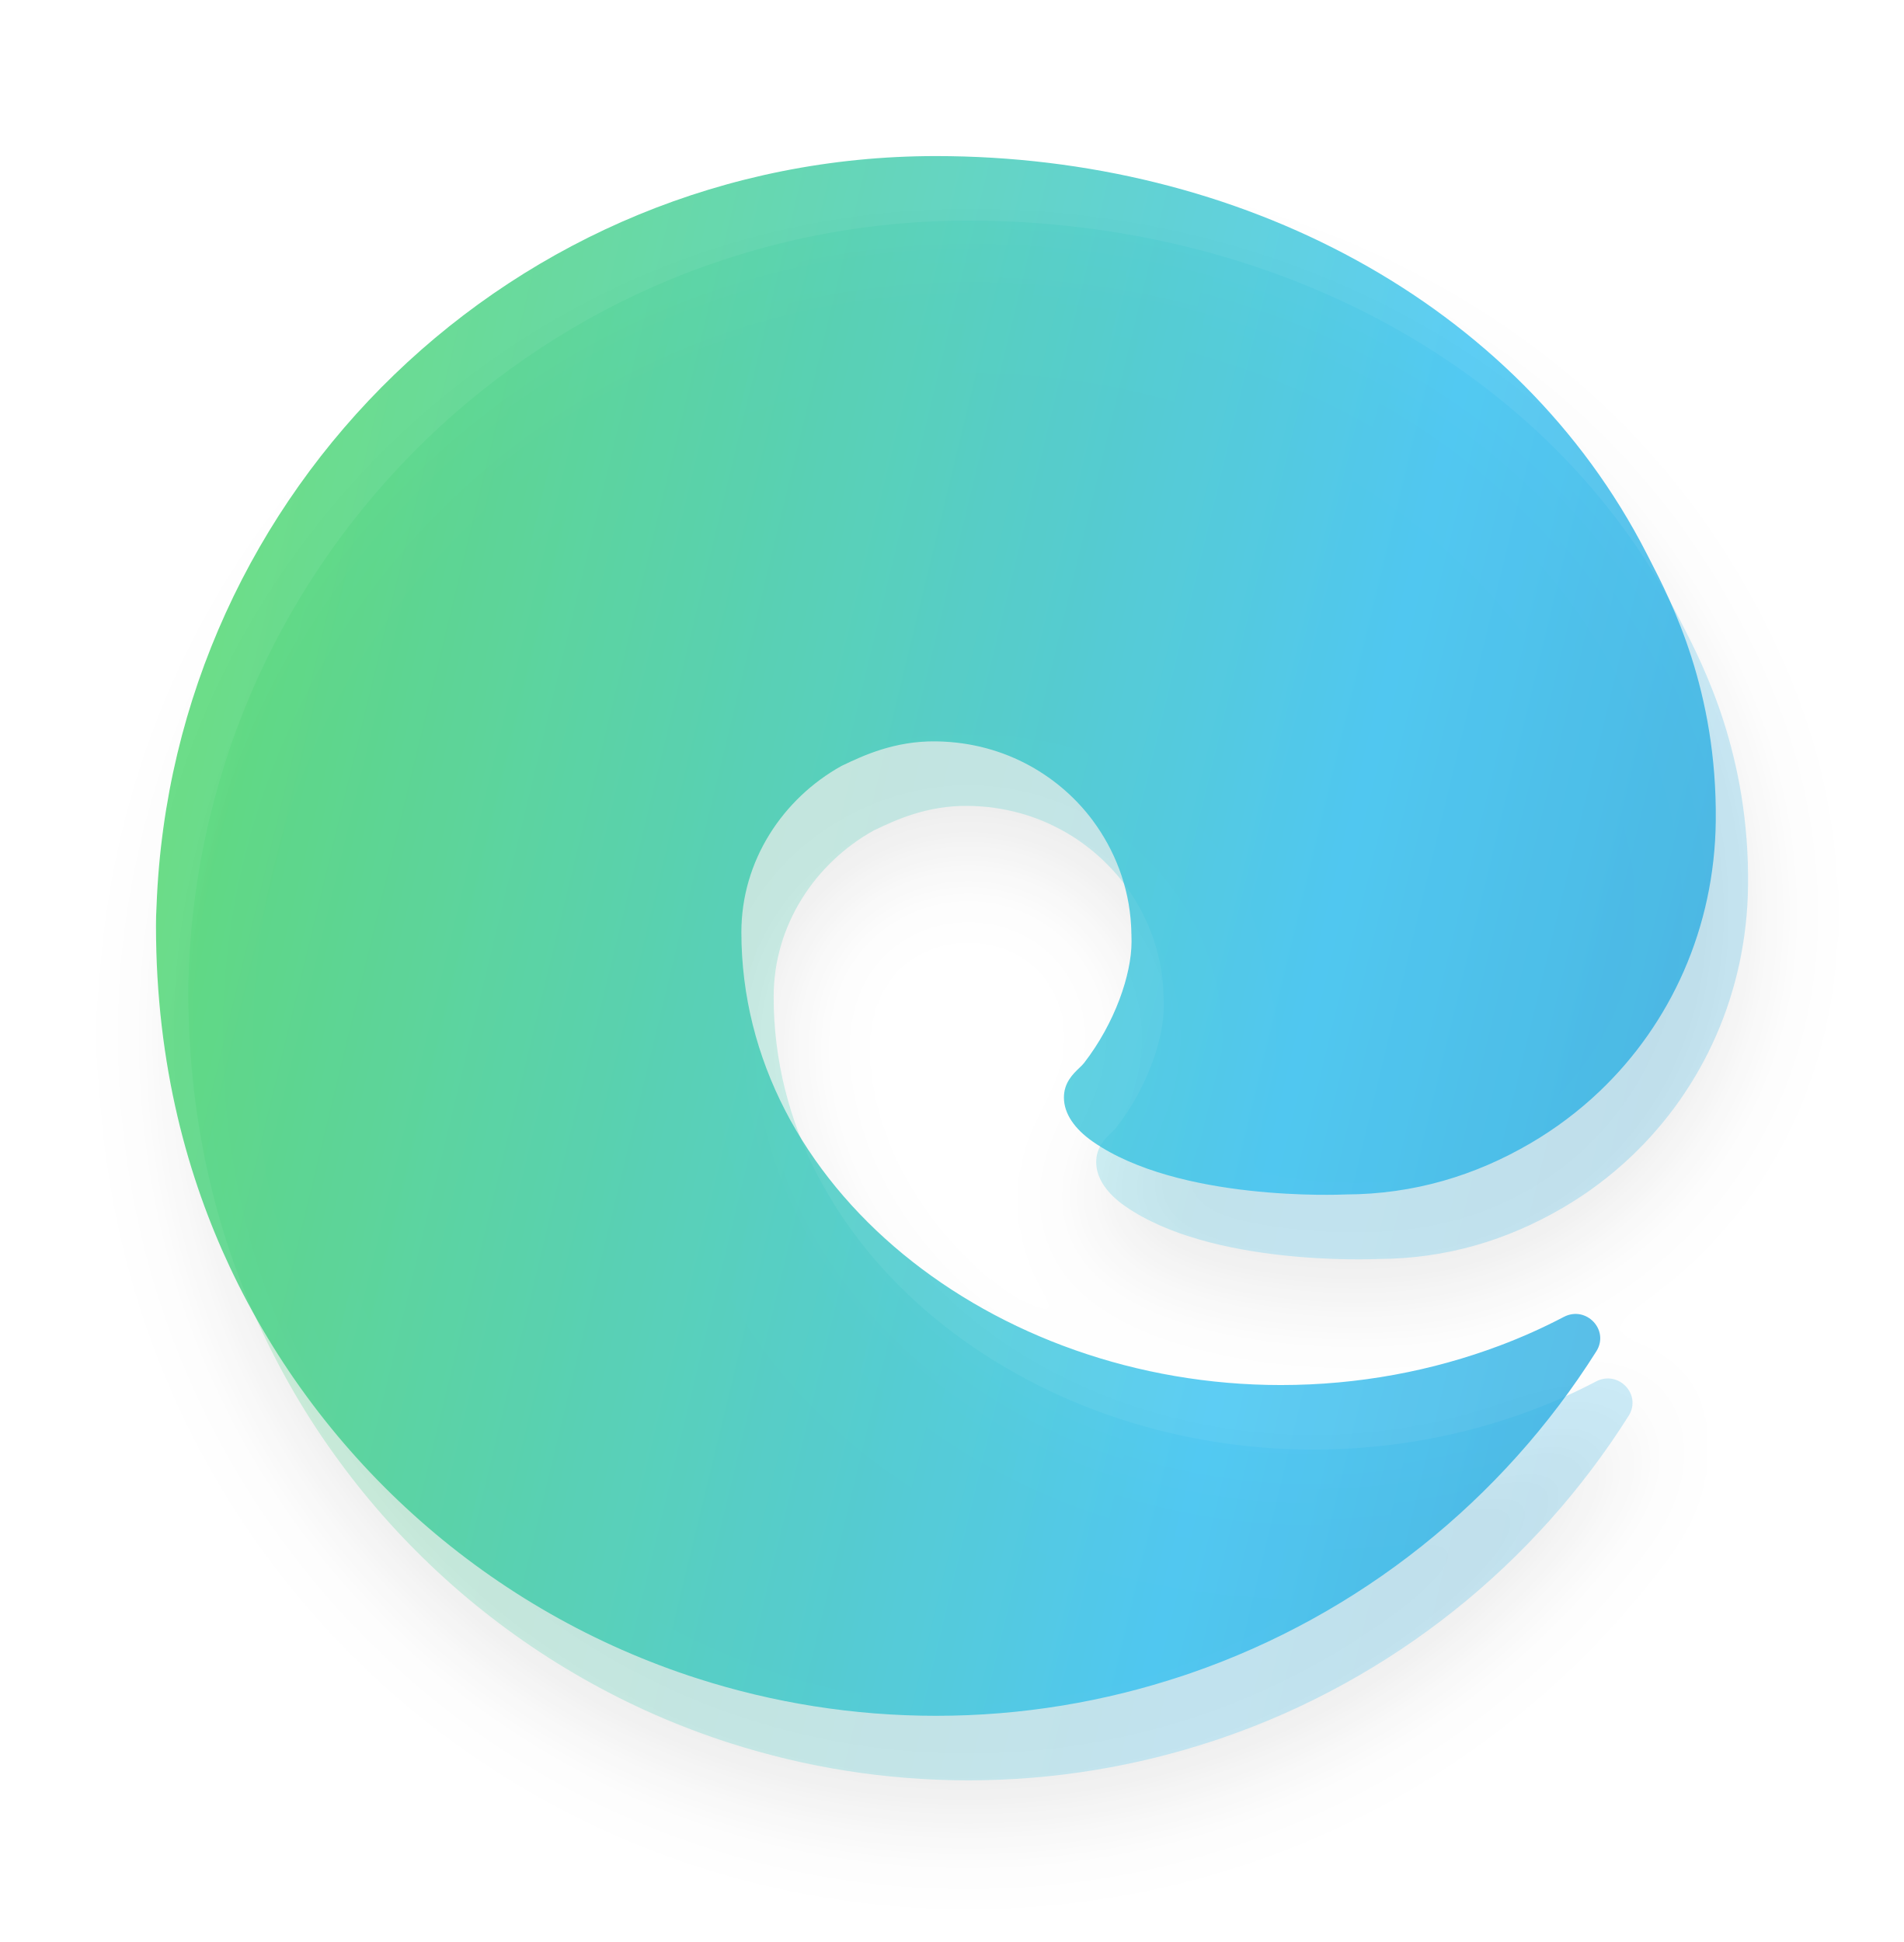
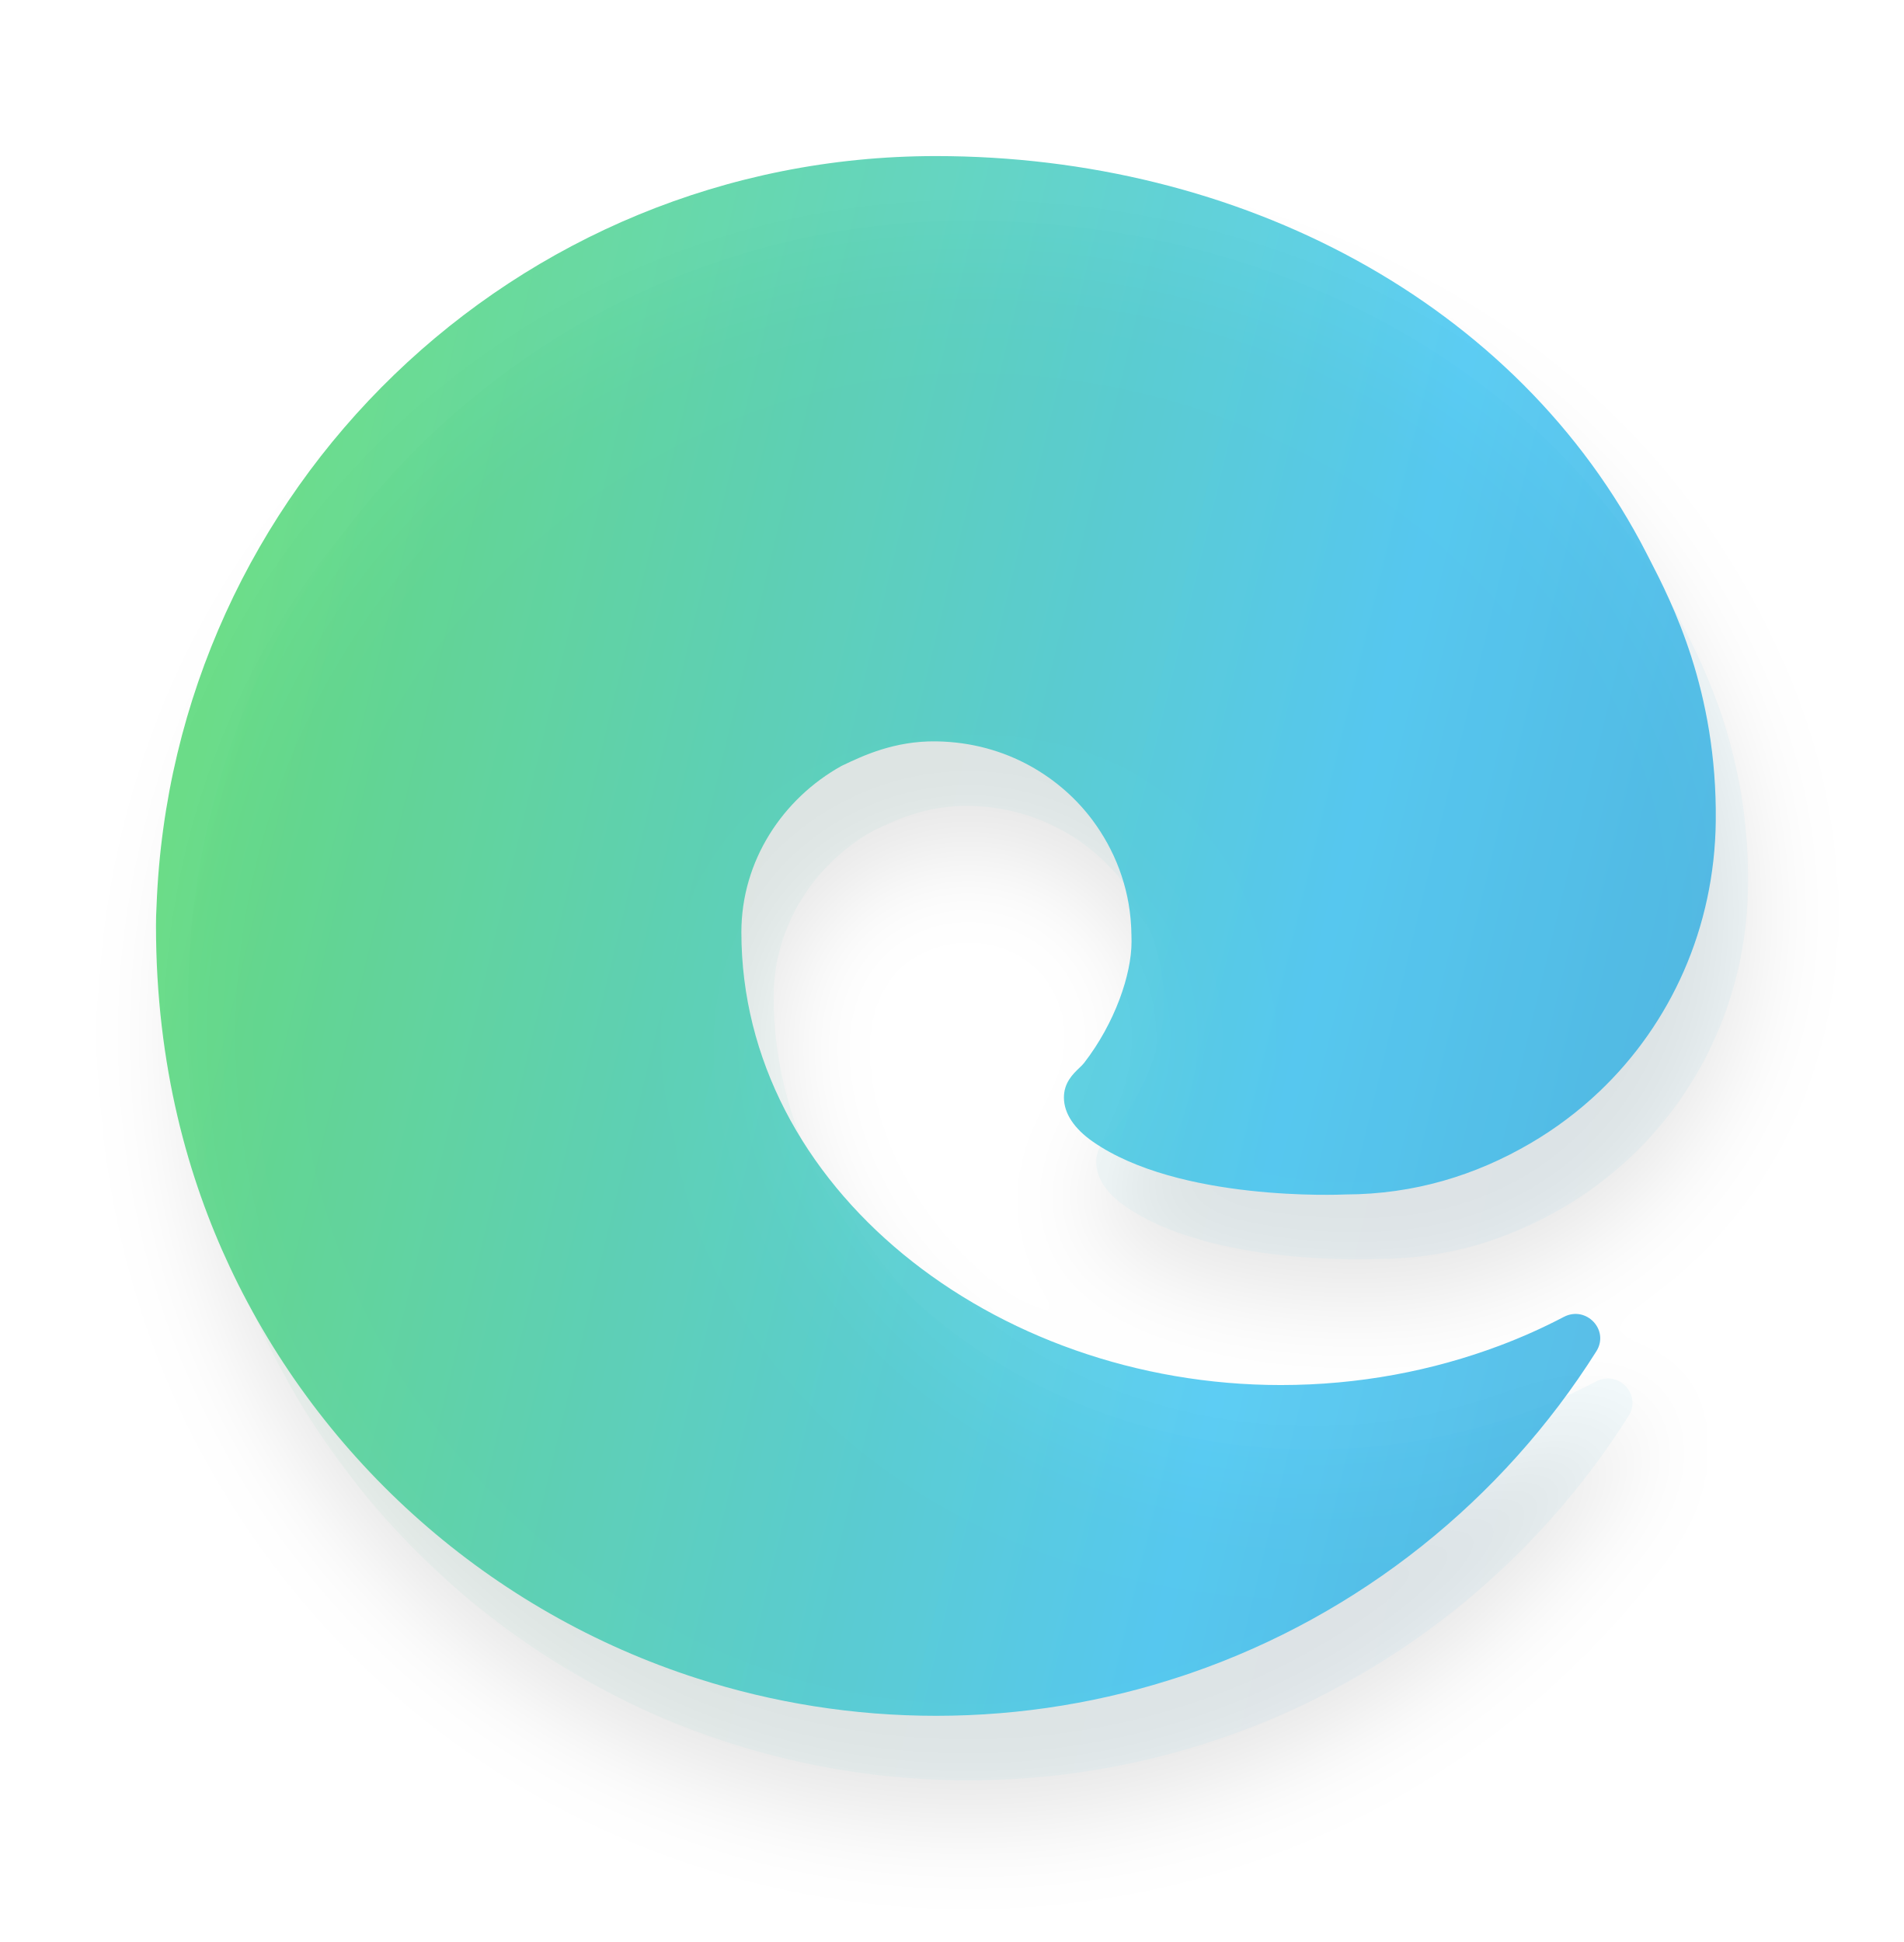
<svg xmlns="http://www.w3.org/2000/svg" width="200" height="204" viewBox="0 0 200 204" fill="none">
-   <g opacity="0.8" filter="url(#filter0_d)">
-     <path fill-rule="evenodd" clip-rule="evenodd" d="M116.772 118.953C116.971 118.764 117.145 118.597 117.263 118.444C120.517 114.233 122.251 109.142 122.251 105.703C122.251 105.454 122.247 105.177 122.239 104.876C122.237 104.884 122.235 104.89 122.234 104.893C122.234 104.894 122.234 104.895 122.234 104.896C122.232 104.723 122.228 104.55 122.221 104.378C122.216 104.256 122.21 104.132 122.204 104.005C121.974 99.874 120.485 96.075 118.165 92.953C114.93 88.598 109.247 84.763 101.726 84.657C97.347 84.595 94.013 86.178 91.99 87.139L91.777 87.24L91.777 87.241L91.779 87.24C85.615 90.672 81.266 97.188 81.266 104.705C81.266 131.439 107.649 152.273 137.935 152.273C146.122 152.273 153.883 150.776 160.911 148.136C163.249 147.258 165.499 146.248 167.652 145.119C170 143.888 172.486 146.491 171.073 148.732C161.216 164.356 146.221 176.41 128.455 182.537C128.176 182.634 127.897 182.728 127.616 182.821L127.583 182.832C119.452 185.533 110.765 187.018 101.726 187.018C93 187.018 84.598 185.642 76.711 183.116C54.933 176.144 37.13 160.317 27.529 139.869C23.218 130.689 19.775 118.844 19.775 104.007C19.775 103.317 19.796 102.624 19.835 101.929C21.486 58.158 57.49 23.174 101.688 23.174C133.522 23.174 162.801 38.429 176.364 64.937C176.457 65.12 176.557 65.313 176.661 65.515C178.97 69.995 183.776 79.319 183.62 93.044C183.492 104.231 178.909 114.299 171.39 121.443C169.2 123.525 166.769 125.349 164.144 126.884C158.373 130.258 151.931 132.227 144.769 132.252C144.768 132.252 144.762 132.252 144.752 132.253C144.138 132.279 127.219 133.009 118.171 126.694C116.237 125.344 115.149 123.737 115.149 122.069C115.149 120.505 116.1 119.596 116.772 118.953ZM124.673 183.644C125.537 183.427 126.353 183.203 127.101 182.979C126.3 183.221 125.49 183.443 124.673 183.644Z" fill="url(#paint0_linear)" fill-opacity="0.3" />
+   <g filter="url(#filter0_d)">
+     <path fill-rule="evenodd" clip-rule="evenodd" d="M116.772 118.953C116.971 118.764 117.145 118.597 117.263 118.444C120.517 114.233 122.251 109.142 122.251 105.703C122.251 105.454 122.247 105.177 122.239 104.876C122.237 104.884 122.235 104.89 122.234 104.893C122.234 104.894 122.234 104.895 122.234 104.896C122.232 104.723 122.228 104.55 122.221 104.378C122.216 104.256 122.21 104.132 122.204 104.005C121.974 99.874 120.485 96.075 118.165 92.953C114.93 88.598 109.247 84.763 101.726 84.657C97.347 84.595 94.013 86.178 91.99 87.139L91.777 87.24L91.777 87.241L91.779 87.24C85.615 90.672 81.266 97.188 81.266 104.705C81.266 131.439 107.649 152.273 137.935 152.273C146.122 152.273 153.883 150.776 160.911 148.136C163.249 147.258 165.499 146.248 167.652 145.119C170 143.888 172.486 146.491 171.073 148.732C161.216 164.356 146.221 176.41 128.455 182.537C128.176 182.634 127.897 182.728 127.616 182.821L127.583 182.832C119.452 185.533 110.765 187.018 101.726 187.018C93 187.018 84.598 185.642 76.711 183.116C54.933 176.144 37.13 160.317 27.529 139.869C23.218 130.689 19.775 118.844 19.775 104.007C19.775 103.317 19.796 102.624 19.835 101.929C21.486 58.158 57.49 23.174 101.688 23.174C133.522 23.174 162.801 38.429 176.364 64.937C176.457 65.12 176.557 65.313 176.661 65.515C178.97 69.995 183.776 79.319 183.62 93.044C183.492 104.231 178.909 114.299 171.39 121.443C169.2 123.525 166.769 125.349 164.144 126.884C158.373 130.258 151.931 132.227 144.769 132.252C144.768 132.252 144.762 132.252 144.752 132.253C144.138 132.279 127.219 133.009 118.171 126.694C116.237 125.344 115.149 123.737 115.149 122.069C115.149 120.505 116.1 119.596 116.772 118.953ZM124.673 183.644C125.537 183.427 126.353 183.203 127.101 182.979C126.3 183.221 125.49 183.443 124.673 183.644Z" fill="url(#paint0_linear)" fill-opacity="0.05" />
  </g>
  <g opacity="0.8">
-     <path fill-rule="evenodd" clip-rule="evenodd" d="M113.382 112.174C113.58 111.985 113.754 111.818 113.872 111.665C117.126 107.454 118.86 102.362 118.86 98.924C118.86 98.674 118.856 98.398 118.848 98.097C118.846 98.105 118.844 98.11 118.844 98.114C118.843 98.115 118.843 98.116 118.843 98.117C118.841 97.943 118.837 97.77 118.831 97.598C118.826 97.477 118.82 97.353 118.813 97.225C118.583 93.095 117.094 89.296 114.774 86.173C111.539 81.819 105.857 77.984 98.335 77.877C93.957 77.815 90.622 79.399 88.6 80.36L88.386 80.461L88.386 80.461L88.388 80.461C82.225 83.893 77.876 90.409 77.876 97.926C77.876 124.66 104.258 145.494 134.544 145.494C142.731 145.494 150.493 143.997 157.52 141.357C159.858 140.479 162.108 139.469 164.262 138.34C166.609 137.109 169.095 139.712 167.682 141.953C157.825 157.577 142.83 169.631 125.064 175.758C124.785 175.855 124.506 175.949 124.225 176.042L124.192 176.052C116.061 178.754 107.374 180.239 98.335 180.239C89.609 180.239 81.207 178.863 73.321 176.337C51.542 169.364 33.739 153.538 24.138 133.09C19.828 123.91 16.385 112.064 16.385 97.228C16.385 96.537 16.405 95.844 16.445 95.15C18.095 51.378 54.099 16.395 98.297 16.395C130.131 16.395 159.41 31.65 172.973 58.158C173.067 58.341 173.166 58.533 173.27 58.736C175.579 63.215 180.385 72.539 180.229 86.265C180.102 97.452 175.518 107.52 168 114.664C165.809 116.746 163.379 118.569 160.753 120.104C154.982 123.478 148.54 125.448 141.378 125.473C141.378 125.473 141.372 125.473 141.361 125.473C140.748 125.5 123.828 126.229 114.78 119.915C112.847 118.565 111.758 116.957 111.758 115.29C111.758 113.726 112.71 112.817 113.382 112.174ZM121.282 176.865C122.146 176.648 122.962 176.424 123.71 176.2C122.909 176.442 122.1 176.664 121.282 176.865Z" fill="url(#paint1_linear)" />
+     <path fill-rule="evenodd" clip-rule="evenodd" d="M113.382 112.174C113.58 111.985 113.754 111.818 113.872 111.665C117.126 107.454 118.86 102.362 118.86 98.924C118.86 98.674 118.856 98.398 118.848 98.097C118.846 98.105 118.844 98.11 118.844 98.114C118.843 98.115 118.843 98.116 118.843 98.117C118.841 97.943 118.837 97.77 118.831 97.598C118.826 97.477 118.82 97.353 118.813 97.225C118.583 93.095 117.094 89.296 114.774 86.173C111.539 81.819 105.857 77.984 98.335 77.877C93.957 77.815 90.622 79.399 88.6 80.36L88.386 80.461L88.386 80.461L88.388 80.461C82.225 83.893 77.876 90.409 77.876 97.926C77.876 124.66 104.258 145.494 134.544 145.494C142.731 145.494 150.493 143.997 157.52 141.357C159.858 140.479 162.108 139.469 164.262 138.34C166.609 137.109 169.095 139.712 167.682 141.953C157.825 157.577 142.83 169.631 125.064 175.758C124.785 175.855 124.506 175.949 124.225 176.042L124.192 176.052C116.061 178.754 107.374 180.239 98.335 180.239C89.609 180.239 81.207 178.863 73.321 176.337C51.542 169.364 33.739 153.538 24.138 133.09C19.828 123.91 16.385 112.064 16.385 97.228C16.385 96.537 16.405 95.844 16.445 95.15C18.095 51.378 54.099 16.395 98.297 16.395C130.131 16.395 159.41 31.65 172.973 58.158C173.067 58.341 173.166 58.533 173.27 58.736C175.579 63.215 180.385 72.539 180.229 86.265C180.102 97.452 175.518 107.52 168 114.664C165.809 116.746 163.379 118.569 160.753 120.104C154.982 123.478 148.54 125.448 141.378 125.473C141.378 125.473 141.372 125.473 141.361 125.473C140.748 125.5 123.828 126.229 114.78 119.915C112.846 118.565 111.758 116.957 111.758 115.29C111.758 113.726 112.71 112.817 113.382 112.174ZM121.282 176.865C122.146 176.648 122.962 176.424 123.71 176.2C122.909 176.442 122.1 176.664 121.282 176.865Z" fill="url(#paint1_linear)" />
  </g>
  <defs>
    <filter id="filter0_d" x="-6.609" y="0.779" width="216.61" height="216.61" filterUnits="userSpaceOnUse" color-interpolation-filters="sRGB">
      <feFlood flood-opacity="0" result="BackgroundImageFix" />
      <feColorMatrix in="SourceAlpha" type="matrix" values="0 0 0 0 0 0 0 0 0 0 0 0 0 0 0 0 0 0 127 0" />
      <feOffset dy="4" />
      <feGaussianBlur stdDeviation="5" />
      <feColorMatrix type="matrix" values="0 0 0 0 0 0 0 0 0 0 0 0 0 0 0 0 0 0 0.1 0" />
      <feBlend mode="normal" in2="BackgroundImageFix" result="effect1_dropShadow" />
      <feBlend mode="normal" in="SourceGraphic" in2="effect1_dropShadow" result="shape" />
    </filter>
    <linearGradient id="paint0_linear" x1="19.663" y1="79.322" x2="367.121" y2="163.39" gradientUnits="userSpaceOnUse">
      <stop stop-color="#48D566" />
      <stop offset="0.351" stop-color="#35C1F1" />
      <stop offset="0.99" stop-color="#0F5094" />
    </linearGradient>
    <linearGradient id="paint1_linear" x1="16.272" y1="72.543" x2="363.73" y2="156.611" gradientUnits="userSpaceOnUse">
      <stop stop-color="#48D566" />
      <stop offset="0.351" stop-color="#35C1F1" />
      <stop offset="0.99" stop-color="#0F5094" />
    </linearGradient>
  </defs>
</svg>
